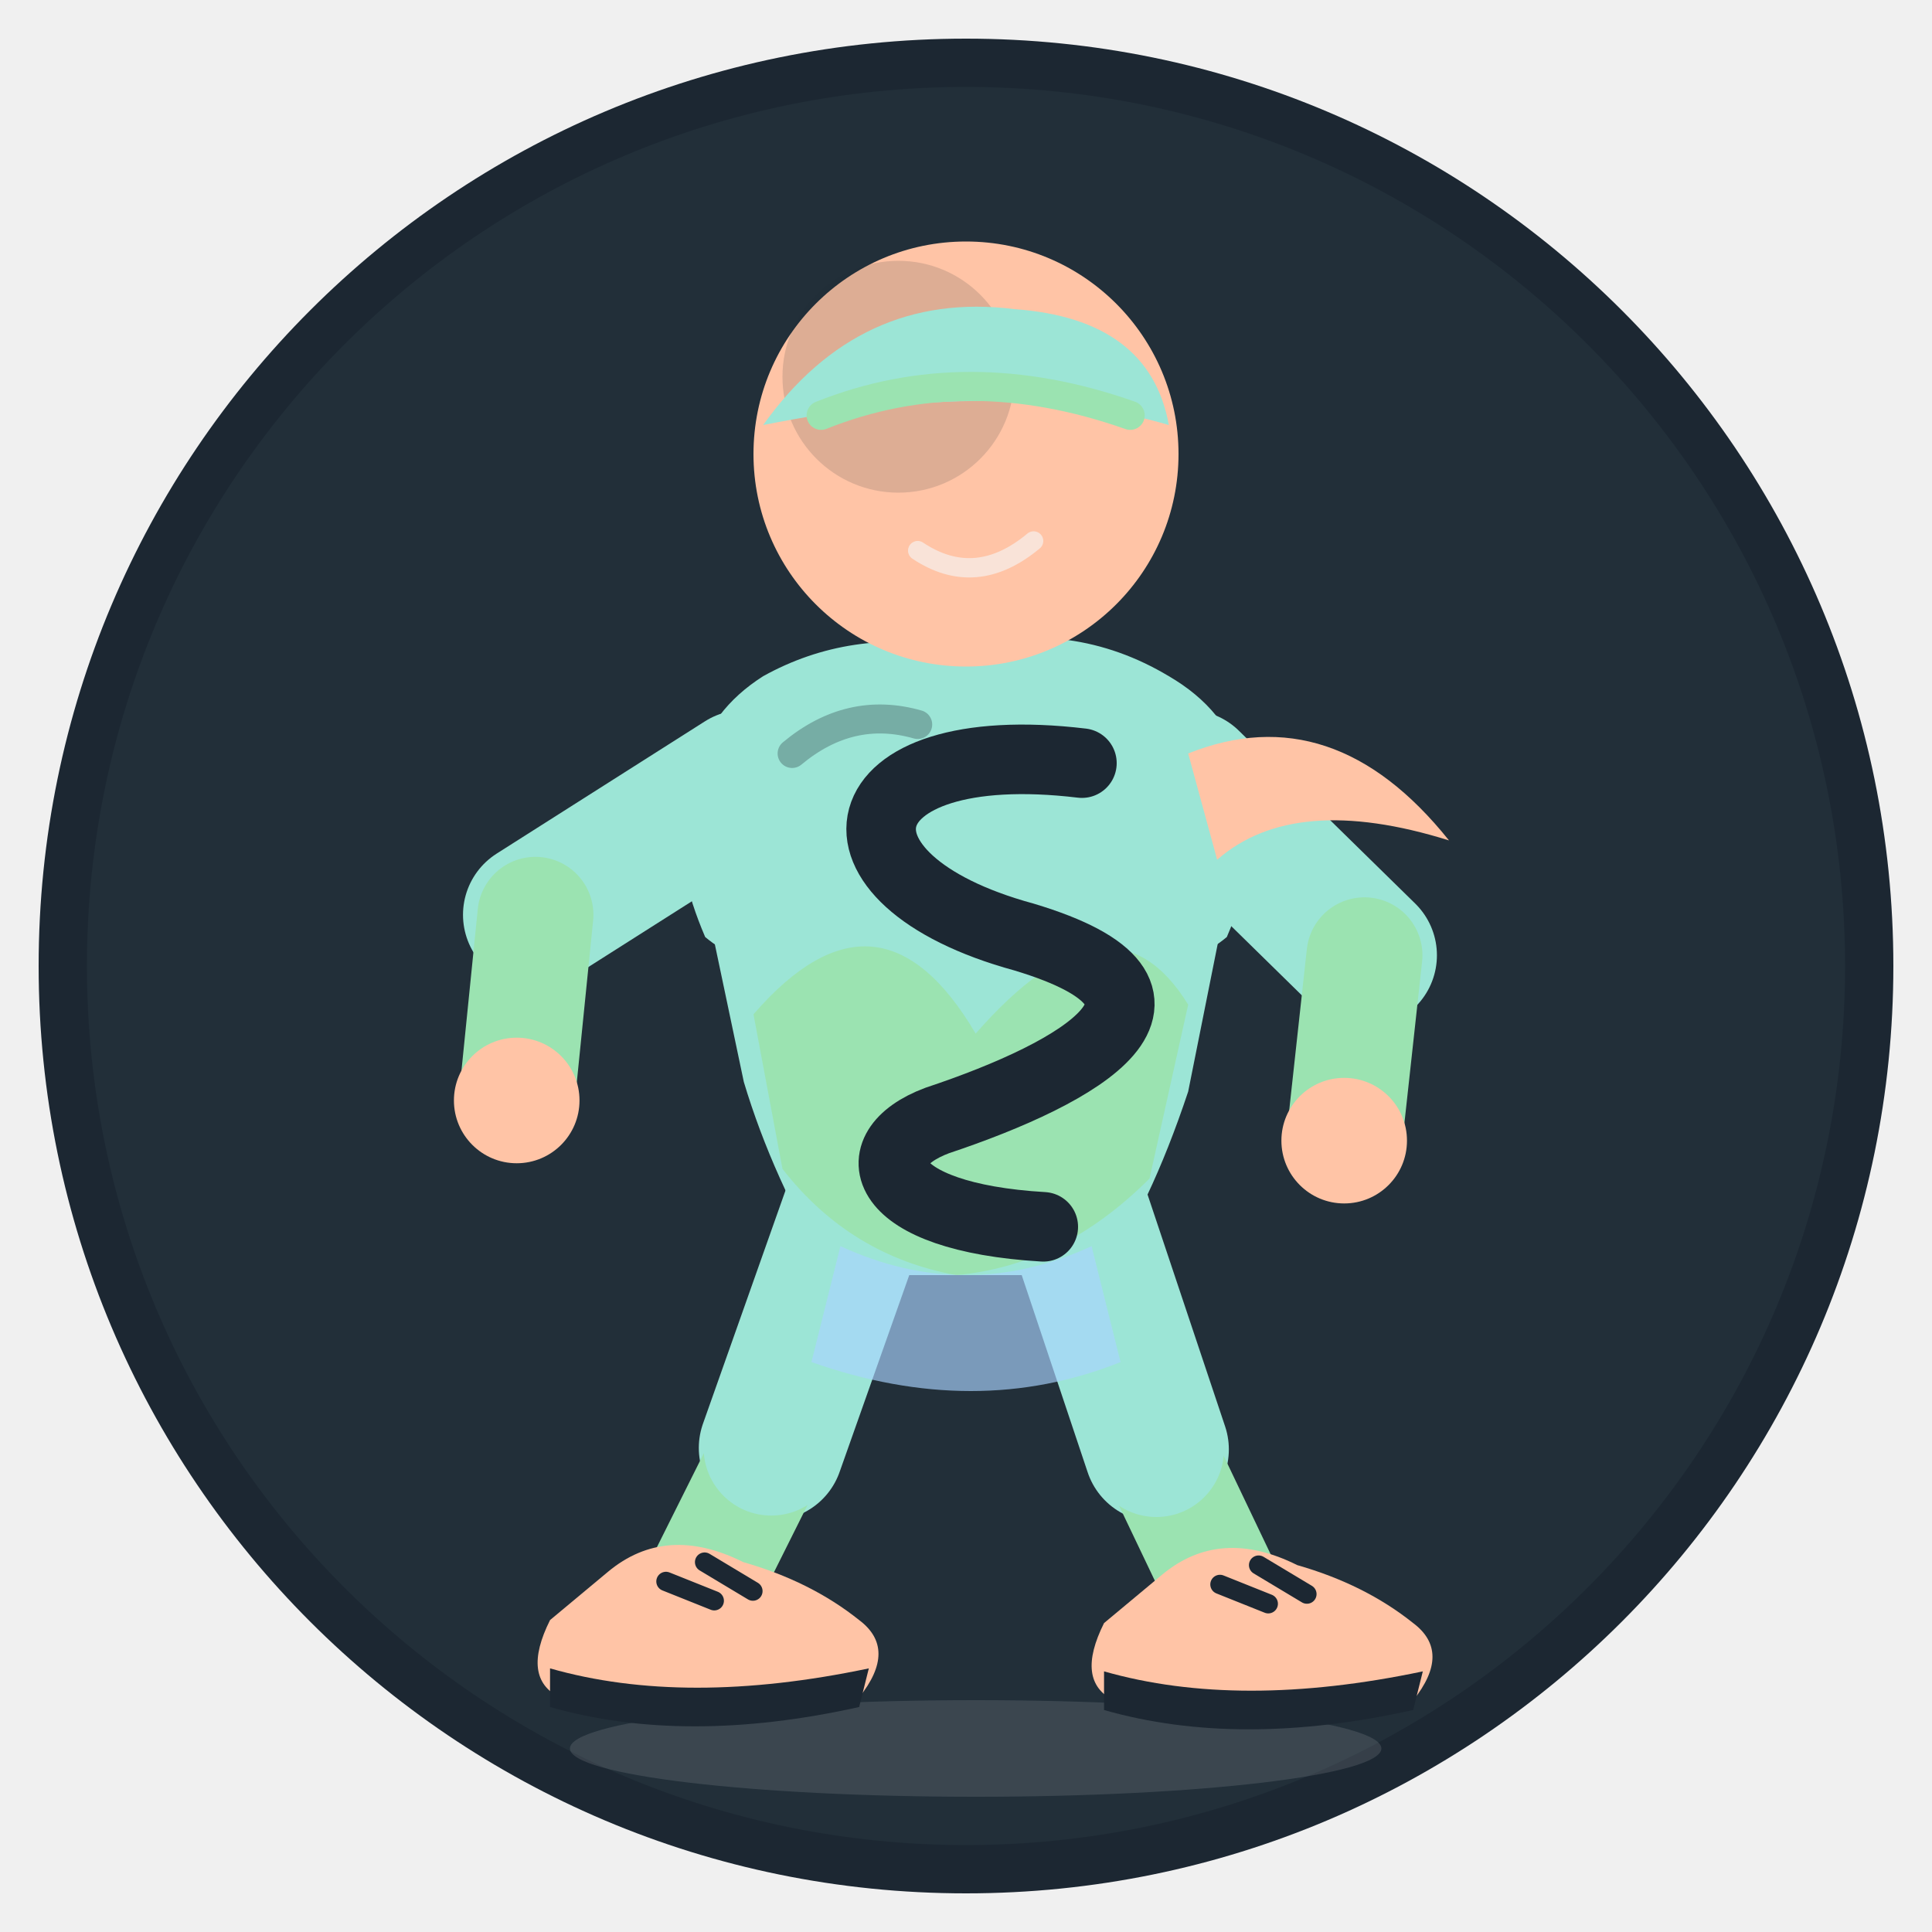
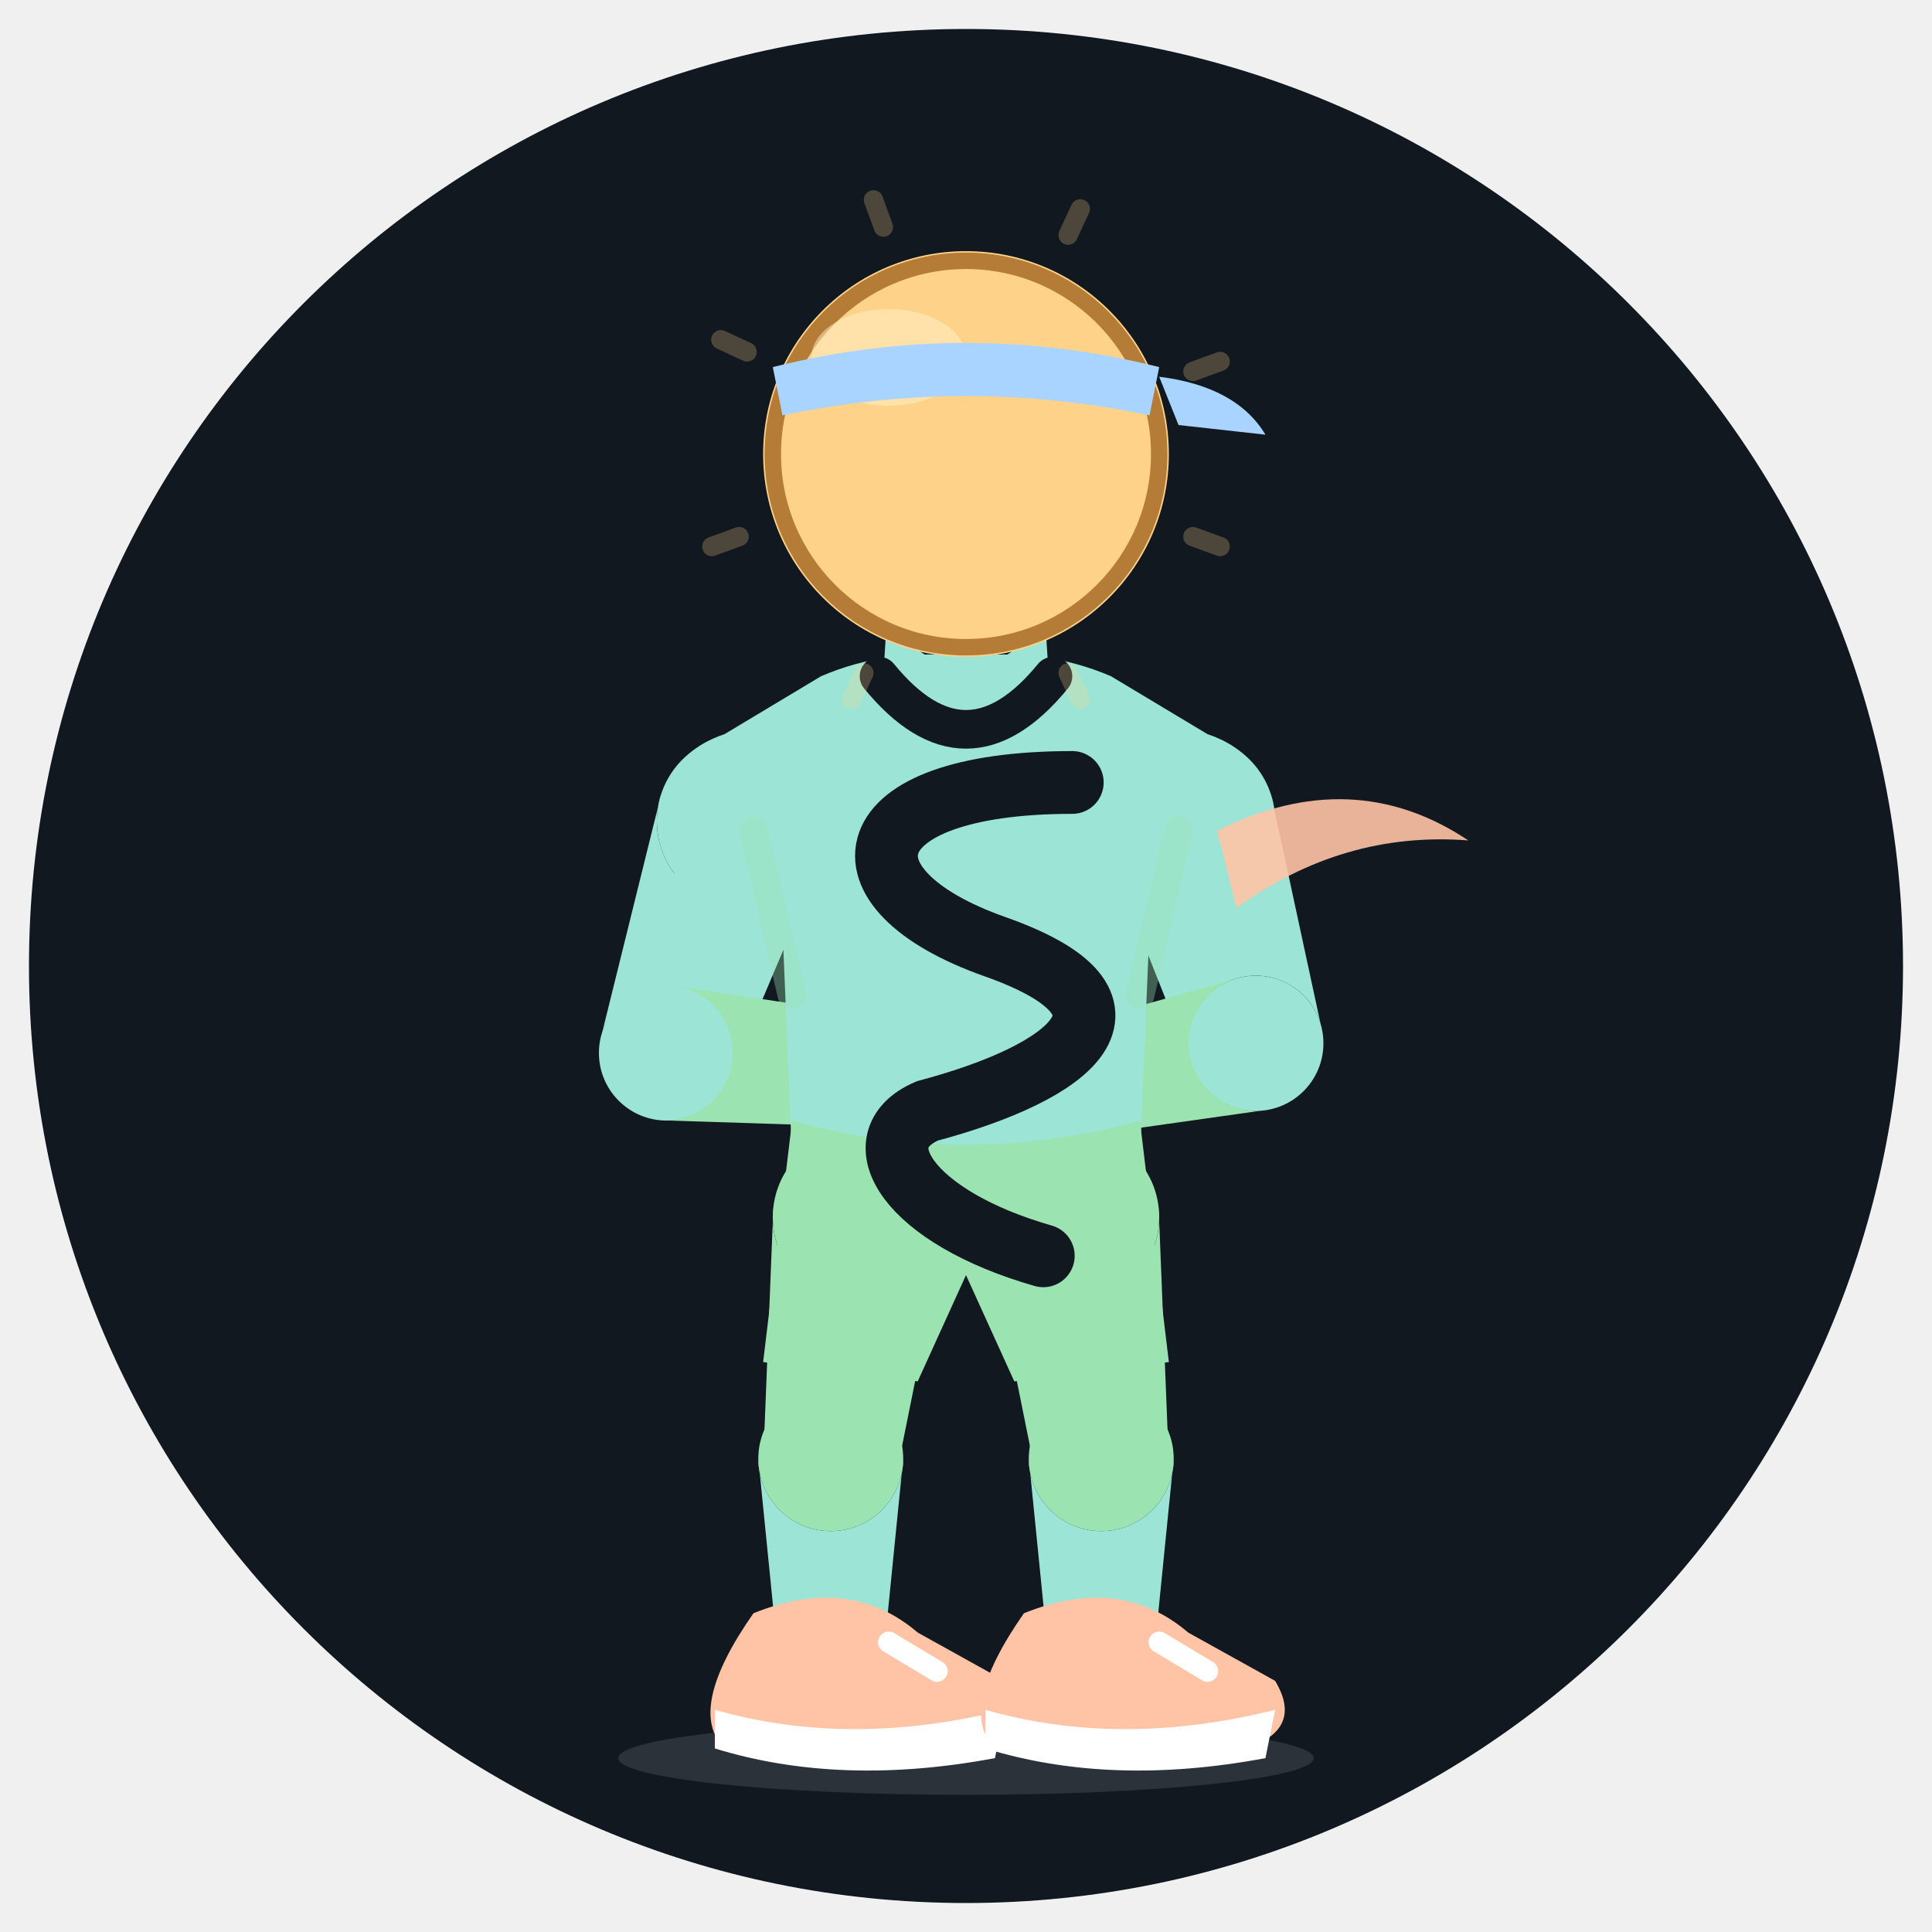
- <svg xmlns="http://www.w3.org/2000/svg" viewBox="0 0 200 200" width="96" height="96" class="trail-athlete-v3" data-pose="focus">
-   <circle cx="100" cy="100" r="96" fill="#1C2732" />
-   <circle cx="100" cy="100" r="91" fill="#9CE5D6" opacity=".045" />
-   <g class="m-shadow">
-     <ellipse cx="101" cy="181" rx="42" ry="5" fill="#F5F8FA" opacity=".12" />
-   </g>
-   <g class="m-leg-a">
-     <path d="M89.00 124.00 Q84.42 136.94 79.84 149.89" fill="none" stroke="#9CE5D6" stroke-width="15" stroke-linecap="round" />
-     <path d="M79.84 149.89 Q75.39 158.80 70.94 167.71" fill="none" stroke="#9BE3B1" stroke-width="12" stroke-linecap="round" />
-     <circle cx="79.84" cy="149.89" r="7" fill="#9CE5D6" />
-     <g transform="translate(70.94 167.71)">
-       <path d="M-8 -5 Q-2 -10 6 -6 Q13 -4 18 0 Q22 3 18 8 L-13 8 Q-17 6 -14 0Z" fill="#FFC4A6" />
-       <path d="M-14 5 Q0 9 19 5 L18 9 Q0 13 -14 9Z" fill="#1C2732" />
-       <path d="M-2 -4 L3 -2 M2 -6 L7 -3" stroke="#1C2732" stroke-width="2" stroke-linecap="round" />
+ <svg xmlns="http://www.w3.org/2000/svg" viewBox="0 0 200 200" width="96" height="96" class="trail-companion" data-pose="focus" data-theme="dark">
+   <g class="m-character">
+     <circle cx="100" cy="100" r="97" fill="#111820" />
+     <g class="m-shadow">
+       <ellipse cx="100" cy="182" rx="36" ry="3.8" fill="#F5F8FA" opacity=".12" />
+     </g>
+     <g class="m-leg-a">
+       <circle cx="89" cy="126" r="9" fill="#9BE3B1" />
+       <path d="M80.06,124.93 L79.05,150.17 A7,7 0 0 1 92.95,151.83 L97.94,127.07 A9,9 0 0 1 80.06,124.93Z" fill="#9BE3B1" />
+       <circle cx="86" cy="151" r="7.5" fill="#9BE3B1" />
+       <path d="M78.50,151.00 L80.60,172.00 A5.4,5.4 0 0 1 91.40,172.00 L93.50,151.00 A7.5,7.5 0 0 1 78.50,151.00Z" fill="#9CE5D6" />
+       <circle cx="86" cy="172" r="5.5" fill="#9CE5D6" />
+       <path d="M78 167 Q88 163 95 169 L104 174 Q107 179 101 181 L75 181 Q71 177 78 167Z" fill="#FFC4A6" />
+       <path d="M74 177 Q88 181 104 177 L103 182 Q87 185 74 181Z" fill="#FFFFFF" />
+       <path d="M92 170 L97 173" stroke="#FFFFFF" stroke-width="2.2" stroke-linecap="round" />
+     </g>
+     <g class="m-leg-b">
+       <circle cx="111" cy="126" r="9" fill="#9BE3B1" />
+       <path d="M102.06,127.07 L107.05,151.83 A7,7 0 0 1 120.95,150.17 L119.94,124.93 A9,9 0 0 1 102.06,127.07Z" fill="#9BE3B1" />
+       <circle cx="114" cy="151" r="7.5" fill="#9BE3B1" />
+       <path d="M106.50,151.00 L108.60,172.00 A5.4,5.4 0 0 1 119.40,172.00 L121.50,151.00 A7.5,7.5 0 0 1 106.50,151.00Z" fill="#9CE5D6" />
+       <circle cx="114" cy="172" r="5.5" fill="#9CE5D6" />
+       <path d="M106 167 Q116 163 123 169 L132 174 Q135 179 129 181 L103 181 Q99 177 106 167Z" fill="#FFC4A6" />
+       <path d="M102 177 Q116 181 132 177 L131 182 Q115 185 102 181Z" fill="#FFFFFF" />
+       <path d="M120 170 L125 173" stroke="#FFFFFF" stroke-width="2.2" stroke-linecap="round" />
+     </g>
+     <g class="m-arm-a">
+       <circle cx="77" cy="85" r="9" fill="#9CE5D6" />
+       <path d="M68.46,82.15 L62.36,106.79 A7,7 0 0 1 75.64,111.21 L85.54,87.85 A9,9 0 0 1 68.46,82.15Z" fill="#9CE5D6" />
+       <circle cx="69" cy="109" r="7" fill="#9CE5D6" />
+       <path d="M68.37,115.97 L90.48,116.68 A5.7,5.7 0 0 1 91.52,105.32 L69.63,102.03 A7,7 0 0 1 68.37,115.97Z" fill="#9BE3B1" />
+       <circle cx="91" cy="111" r="6.5" fill="#9BE3B1" />
+     </g>
+     <g class="m-arm-b">
+       <circle cx="123" cy="85" r="9" fill="#9CE5D6" />
+       <path d="M114.39,87.62 L123.30,110.04 A7,7 0 0 1 136.70,105.96 L131.61,82.38 A9,9 0 0 1 114.39,87.62Z" fill="#9CE5D6" />
+       <circle cx="130" cy="108" r="7" fill="#9CE5D6" />
+       <path d="M128.56,101.15 L109.83,106.42 A5.7,5.7 0 0 1 112.17,117.58 L131.44,114.85 A7,7 0 0 1 128.56,101.15Z" fill="#9BE3B1" />
+       <circle cx="111" cy="112" r="6.5" fill="#9BE3B1" />
+     </g>
+     <g class="m-neck">
+       <path d="M92.00,61.00 L91.00,77.00 A9,9 0 0 1 109.00,77.00 L108.00,61.00 A8,8 0 0 1 92.00,61.00Z" fill="#9CE5D6" />
+     </g>
+     <g class="m-torso">
+       <path d="M85 70 Q92 67 100 68 Q108 67 115 70 L125 76 Q134 79 130 91 L125 99 L119 96 L118 120 Q100 125 82 120 L81 96 L75 99 L70 91 Q66 79 75 76Z" fill="#9CE5D6" />
+       <path d="M91 70 Q100 81 109 70" fill="none" stroke="#111820" stroke-width="4" stroke-linecap="round" />
+       <path d="M78 86 L82 103 M122 86 L118 103" stroke="#9BE3B1" stroke-width="3" opacity=".35" stroke-linecap="round" />
+       <path d="M82 116 Q100 121 118 116 L121 141 L105 143 L100 132 L95 143 L79 141Z" fill="#9BE3B1" />
+       <path d="M111 81 C88 81 86 92 103 98 C120 104 111 111 96 115 C89 118 94 126 108 130" fill="none" stroke="#111820" stroke-width="6.5" stroke-linecap="round" />
+     </g>
+     <g class="m-head">
+       <circle cx="100" cy="47" r="21" fill="#FFD28A" />
+       <circle cx="100" cy="47" r="20" fill="#FFD28A" stroke="#B47C36" stroke-width="1.7" />
+       <ellipse cx="92" cy="37" rx="8" ry="5" fill="#FFF0C8" opacity=".52" />
+       <path d="M123.49 55.55 L126.31 56.58" stroke="#FFD28A" stroke-width="2" opacity=".25" stroke-linecap="round" />
+       <path d="M110.57 69.66 L111.83 72.38" stroke="#FFD28A" stroke-width="2" opacity=".25" stroke-linecap="round" />
+       <path d="M89.43 69.66 L88.17 72.38" stroke="#FFD28A" stroke-width="2" opacity=".25" stroke-linecap="round" />
+       <path d="M76.51 55.55 L73.69 56.58" stroke="#FFD28A" stroke-width="2" opacity=".25" stroke-linecap="round" />
+       <path d="M77.34 36.43 L74.62 35.17" stroke="#FFD28A" stroke-width="2" opacity=".25" stroke-linecap="round" />
+       <path d="M91.45 23.51 L90.42 20.69" stroke="#FFD28A" stroke-width="2" opacity=".25" stroke-linecap="round" />
+       <path d="M110.57 24.34 L111.83 21.62" stroke="#FFD28A" stroke-width="2" opacity=".25" stroke-linecap="round" />
+       <path d="M123.49 38.45 L126.31 37.42" stroke="#FFD28A" stroke-width="2" opacity=".25" stroke-linecap="round" />
+       <path d="M80 38 Q100 33 120 38 L119 43 Q100 39 81 43Z" fill="#A9D4FF" />
+       <path d="M120 39 Q128 40 131 45 L122 44Z" fill="#A9D4FF" />
+     </g>
+     <g class="m-ribbon">
+       <path d="M126 86 Q140 79 152 87 Q139 86 128 94Z" fill="#FFC4A6" opacity=".9" />
    </g>
  </g>
-   <g class="m-leg-b">
-     <path d="M111.00 124.00 Q115.35 137.02 119.71 150.04" fill="none" stroke="#9CE5D6" stroke-width="15" stroke-linecap="round" />
-     <path d="M119.71 150.04 Q124.00 159.03 128.29 168.02" fill="none" stroke="#9BE3B1" stroke-width="12" stroke-linecap="round" />
-     <circle cx="119.71" cy="150.04" r="7" fill="#9CE5D6" />
-     <g transform="translate(128.29 168.02)">
-       <path d="M-8 -5 Q-2 -10 6 -6 Q13 -4 18 0 Q22 3 18 8 L-13 8 Q-17 6 -14 0Z" fill="#FFC4A6" />
-       <path d="M-14 5 Q0 9 19 5 L18 9 Q0 13 -14 9Z" fill="#1C2732" />
-       <path d="M-2 -4 L3 -2 M2 -6 L7 -3" stroke="#1C2732" stroke-width="2" stroke-linecap="round" />
-     </g>
-   </g>
-   <g class="m-arm-a">
-     <path d="M77.00 81.00 Q66.21 87.85 55.43 94.70" fill="none" stroke="#9CE5D6" stroke-width="15" stroke-linecap="round" />
-     <path d="M55.43 94.70 Q54.46 104.31 53.49 113.92" fill="none" stroke="#9BE3B1" stroke-width="12" stroke-linecap="round" />
-     <circle cx="53.49" cy="113.92" r="6.5" fill="#FFC4A6" />
-   </g>
-   <g class="m-arm-b">
-     <path d="M123.00 81.00 Q132.13 89.94 141.25 98.89" fill="none" stroke="#9CE5D6" stroke-width="15" stroke-linecap="round" />
-     <path d="M141.25 98.89 Q140.20 108.48 139.15 118.08" fill="none" stroke="#9BE3B1" stroke-width="12" stroke-linecap="round" />
-     <circle cx="139.15" cy="118.08" r="6.5" fill="#FFC4A6" />
-   </g>
-   <g class="m-torso">
-     <path d="M79 70 Q88 65 99 67 Q111 64 121 70 Q133 77 127 93 L123 113 Q119 125 114 132 L86 132 Q80 122 77 112 L73 93 Q68 77 79 70Z" fill="#9CE5D6" />
-     <path d="M75 76 Q67 83 73 97 Q79 102 84 96 L84 76Z M125 76 Q133 83 127 97 Q121 102 116 96 L116 76Z" fill="#9CE5D6" />
-     <path d="M78 105 Q91 90 101 107 Q115 91 123 104 L119 122 Q110 131 99 132 Q88 130 81 121Z" fill="#9BE3B1" />
-     <path d="M112 79 C87 76 84 91 106 97 C126 103 112 111 97 116 C89 119 91 126 108 127" fill="none" stroke="#1C2732" stroke-width="7.2" stroke-linecap="round" />
-     <path d="M87 129 Q100 135 113 129 L116 141 Q101 147 84 141Z" fill="#A9D4FF" opacity=".65" />
-     <path d="M82 78 Q88 73 95 75" fill="none" stroke="#1C2732" stroke-width="3" opacity=".3" stroke-linecap="round" />
-   </g>
-   <path d="M93 70 L93 63 Q100 59 107 63 L107 70Z" fill="#9CE5D6" />
-   <g class="m-head">
-     <circle cx="100" cy="47" r="22" fill="#FFC4A6" />
-     <circle cx="93" cy="39" r="12" fill="#1C2732" opacity=".15" />
-     <path d="M79 44 Q89 30 105 32 Q119 33 121 44 Q104 39 79 44Z" fill="#9CE5D6" />
-     <path d="M85 43 Q100 37 117 43" fill="none" stroke="#9BE3B1" stroke-width="3" stroke-linecap="round" />
-     <path d="M95 57 Q101 61 107 56" fill="none" stroke="#F5F8FA" stroke-width="2" opacity=".6" stroke-linecap="round" />
-   </g>
-   <g class="m-ribbon">
-     <path d="M123 78 Q138 72 150 87 Q134 82 126 89Z" fill="#FFC4A6" />
-   </g>
</svg>
